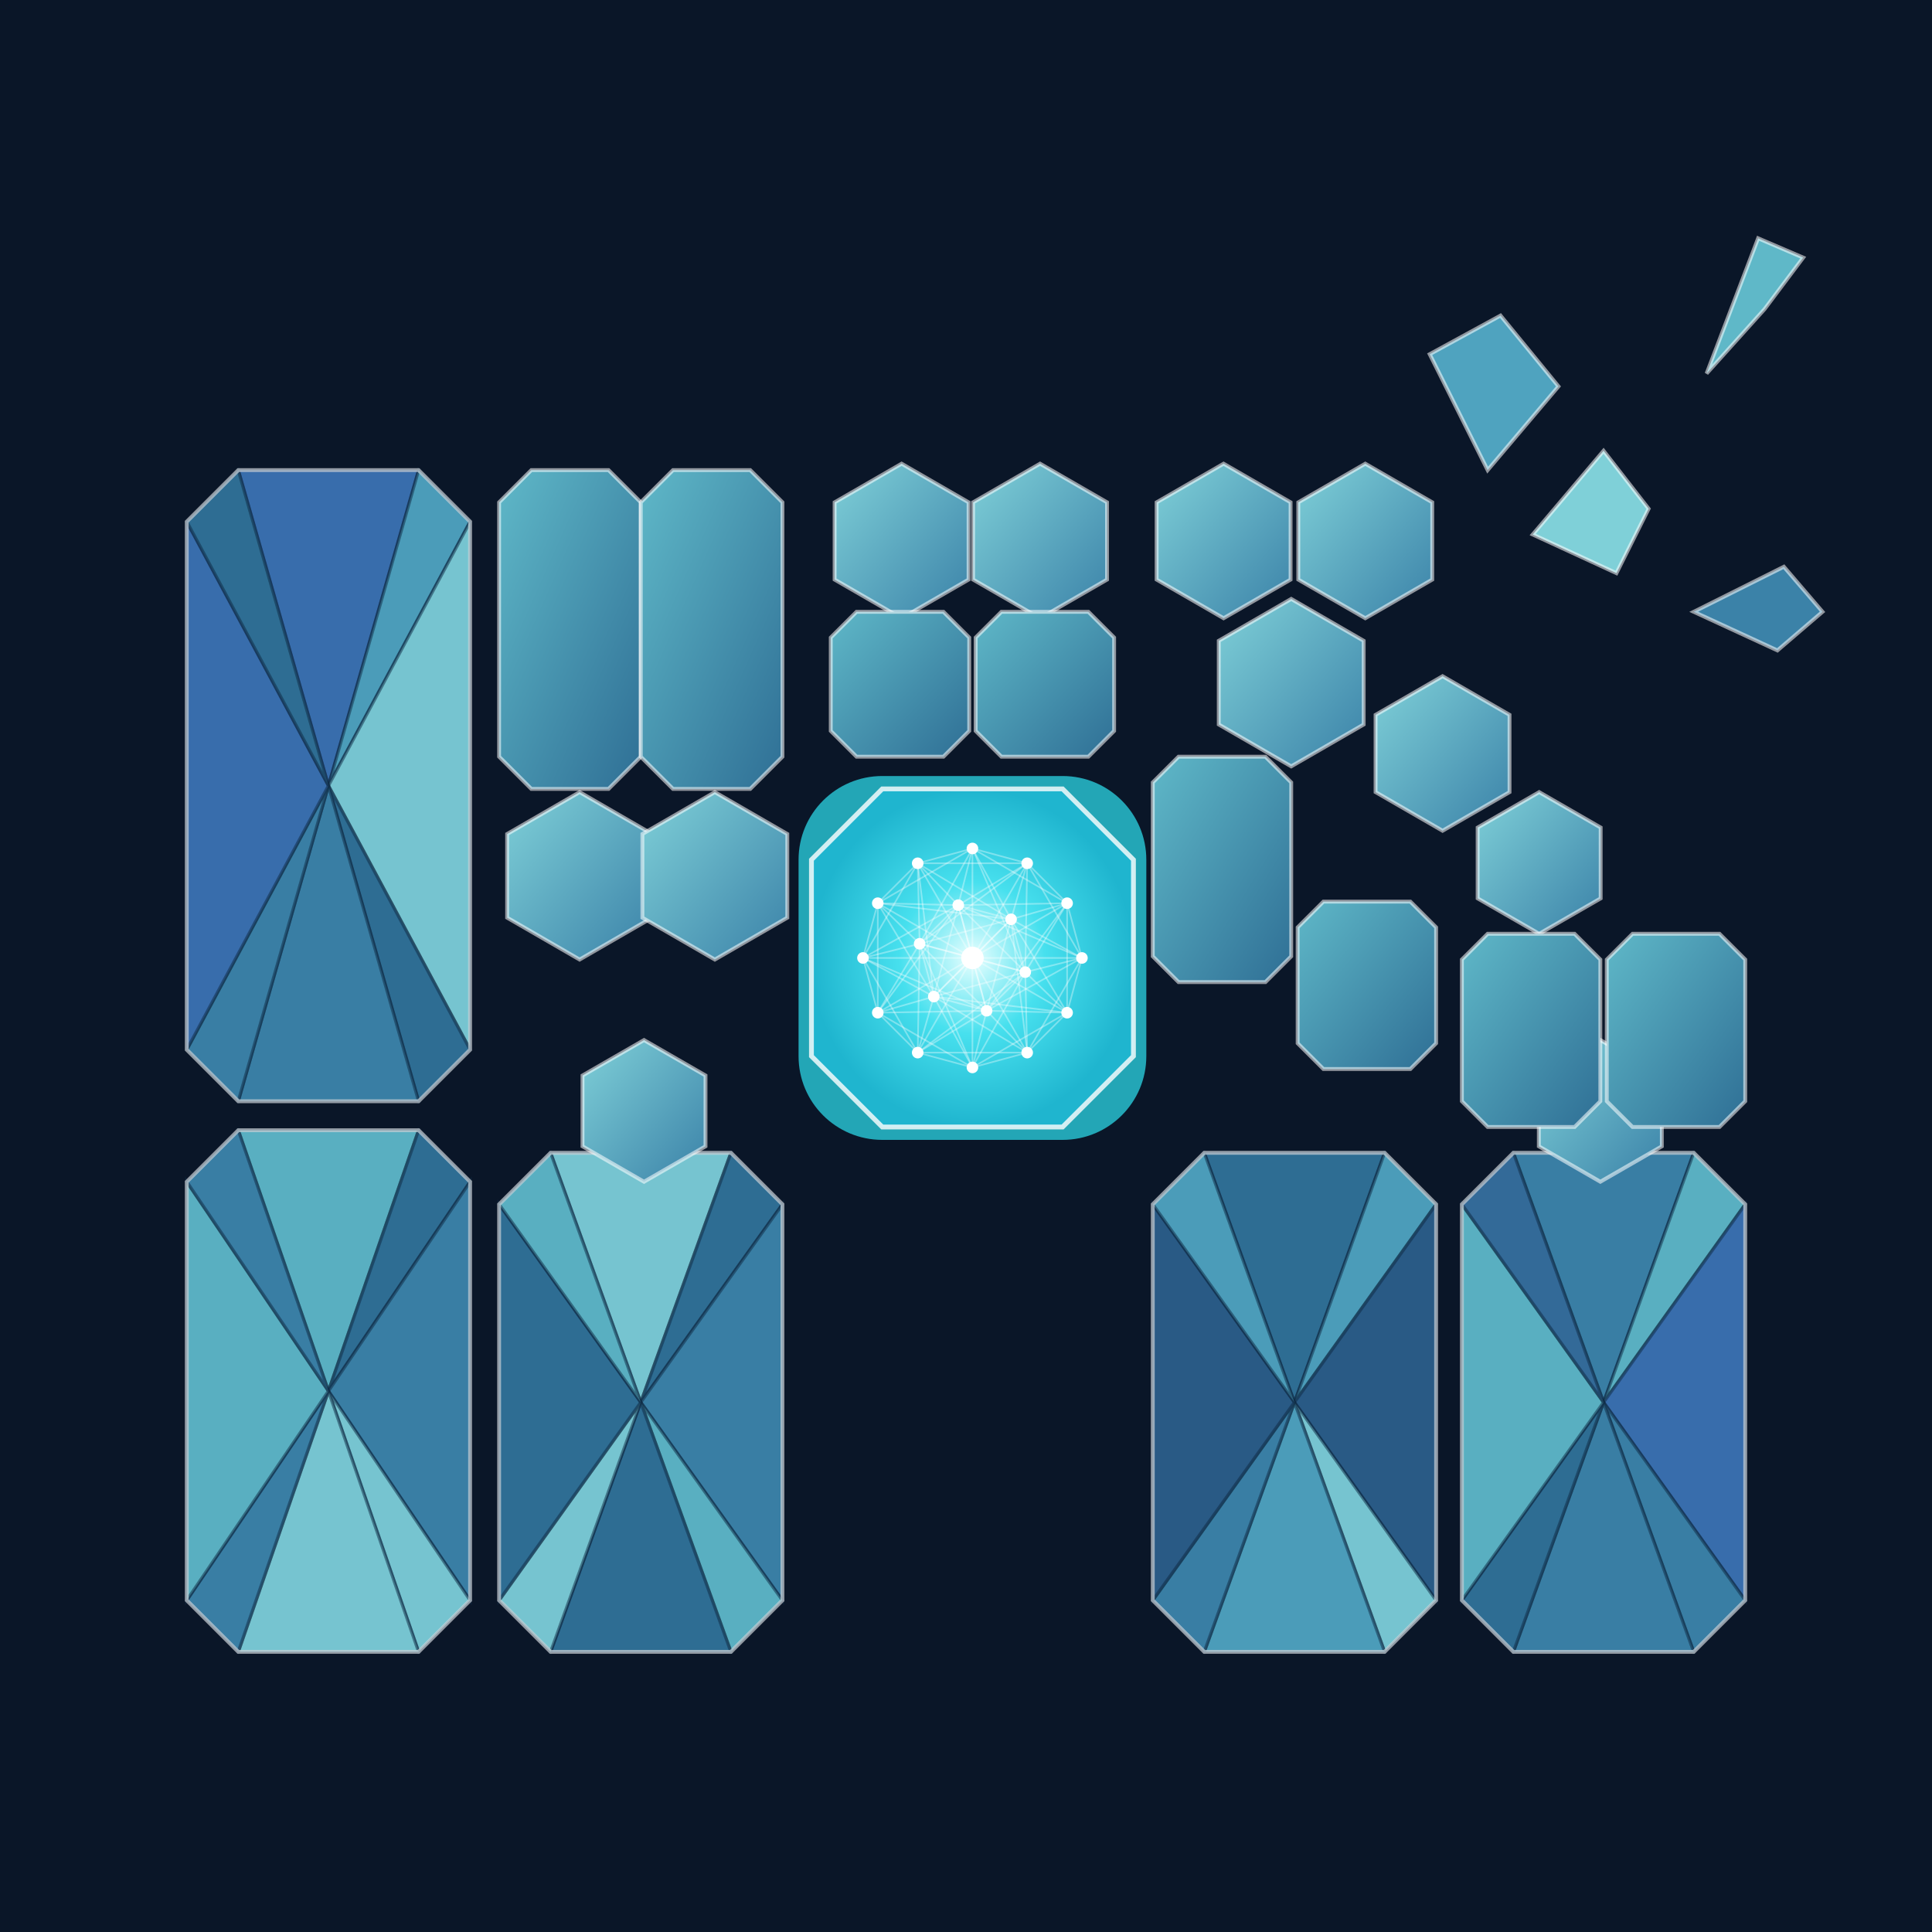
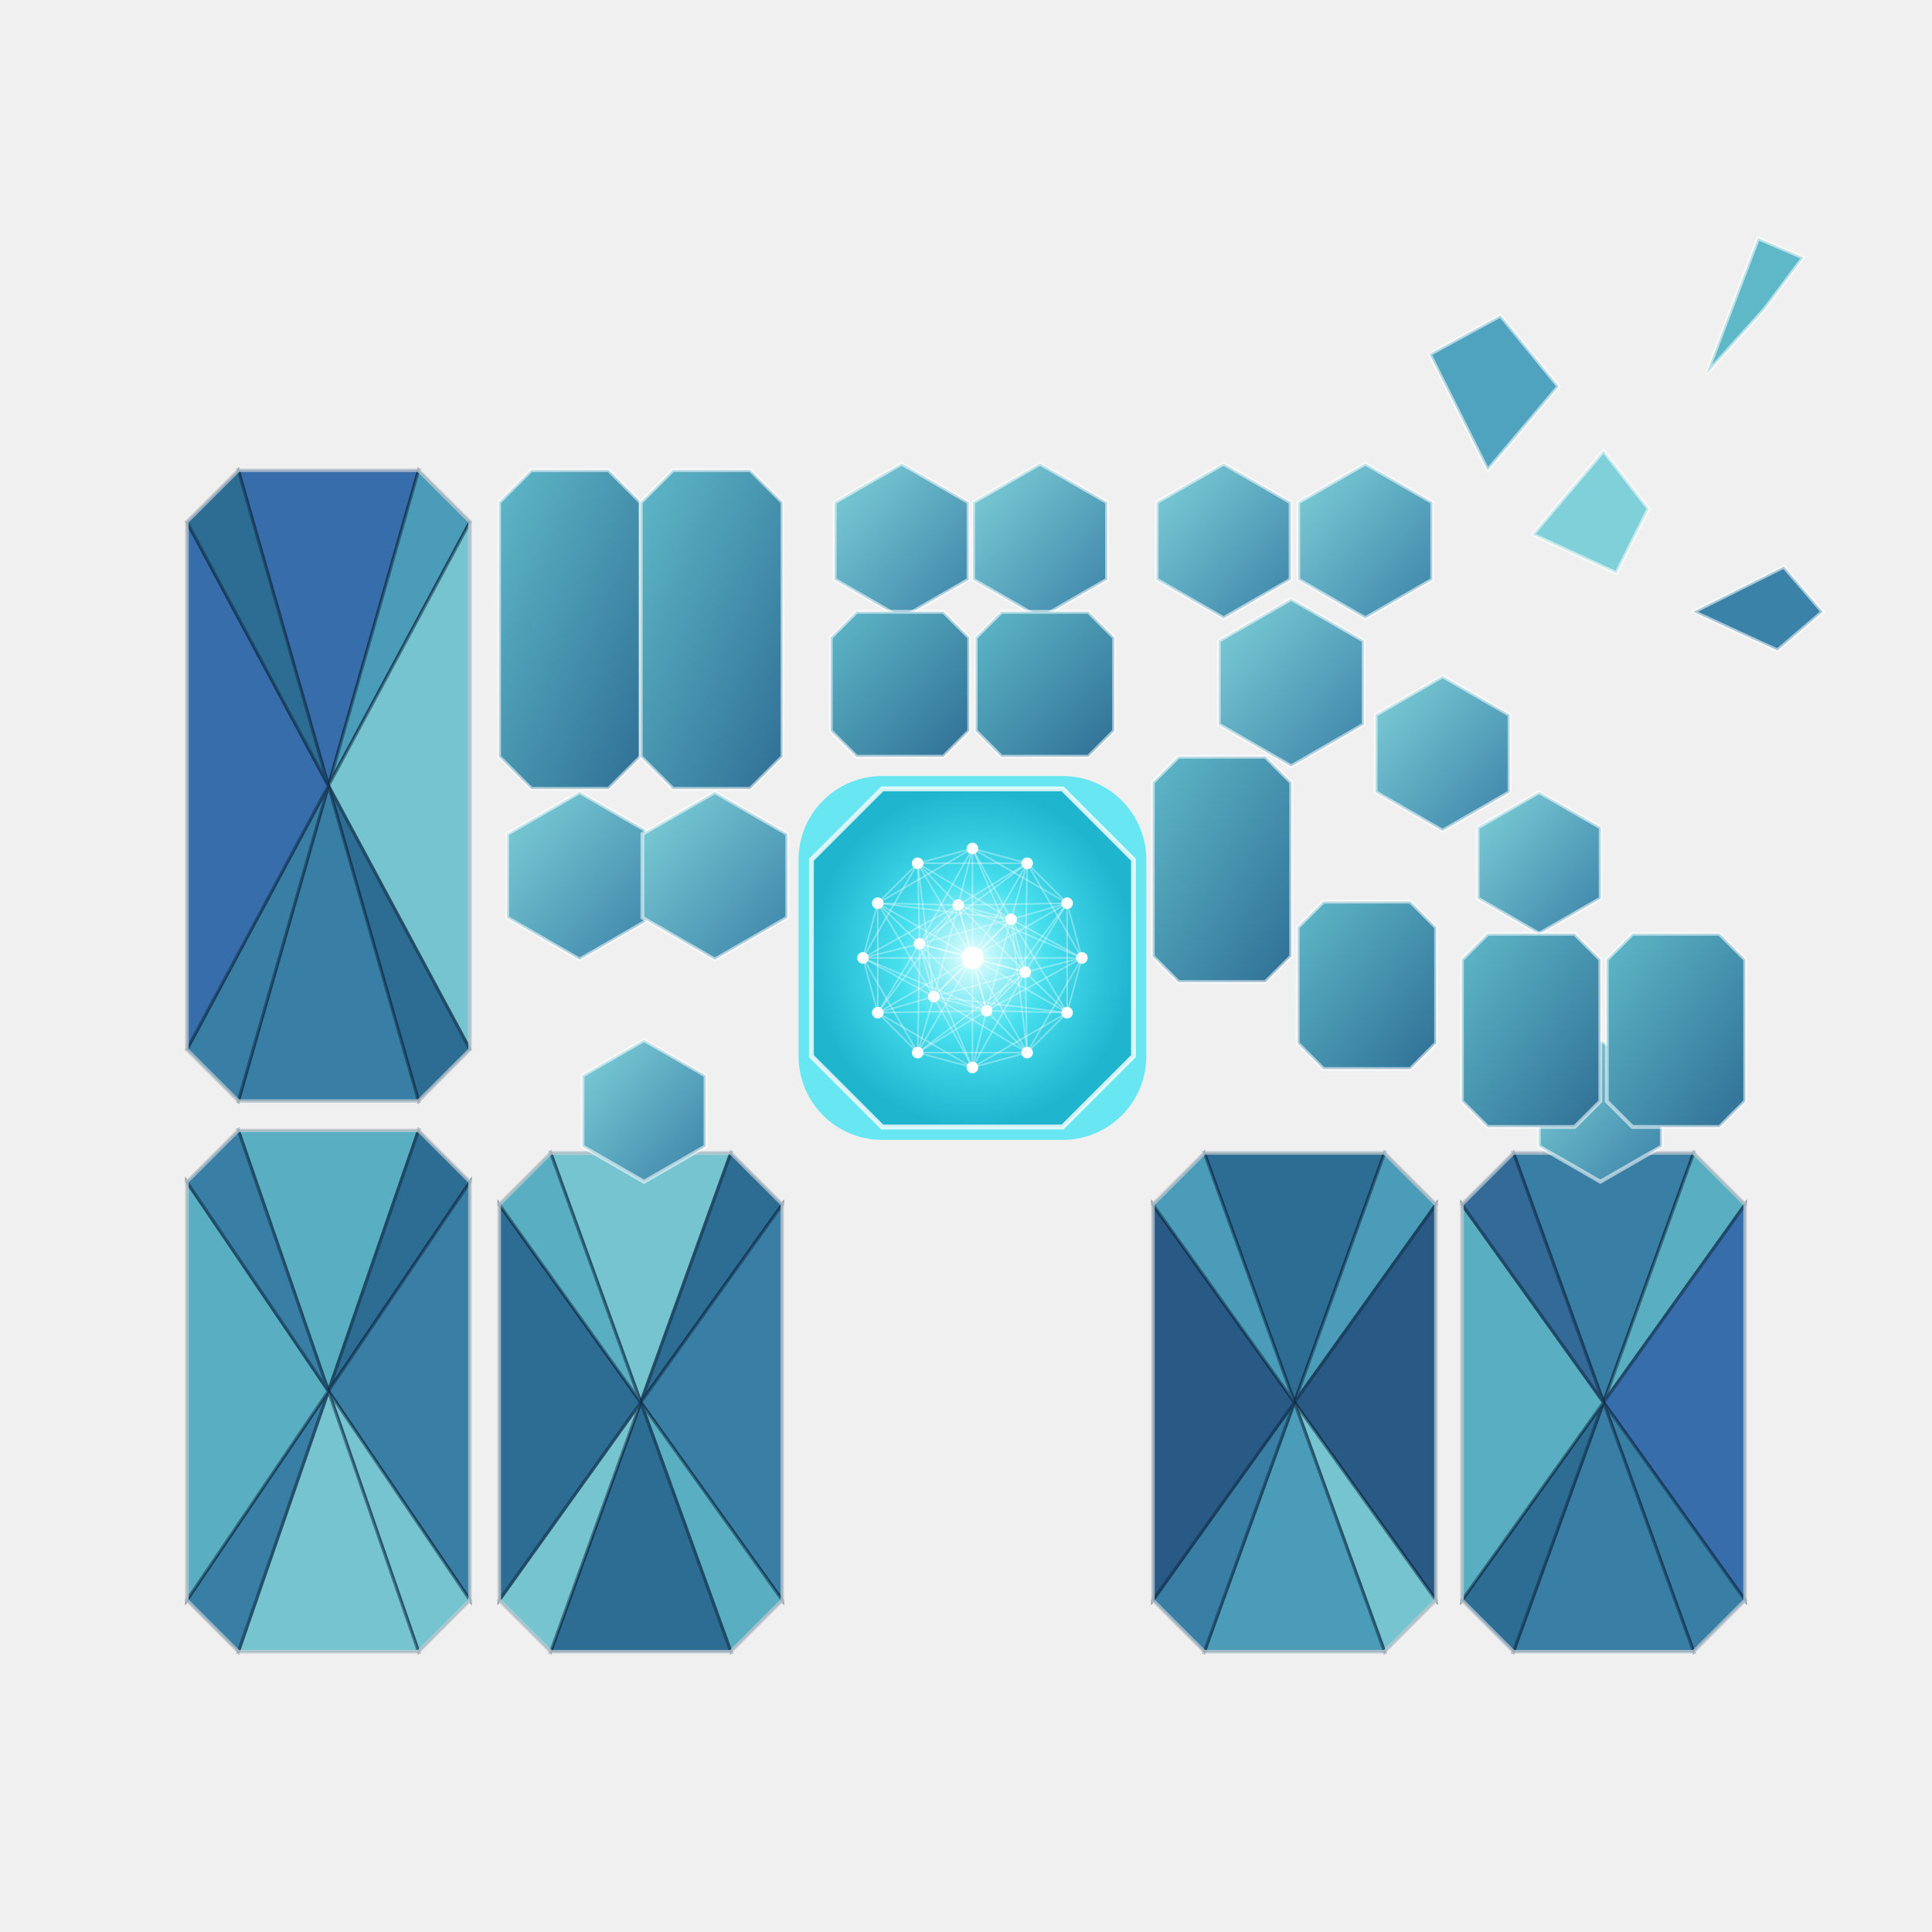
<svg xmlns="http://www.w3.org/2000/svg" viewBox="0 0 600 600" width="600" height="600">
-   <rect width="600" height="600" fill="#0A1628" />
  <svg x="0" y="40" width="600" height="520" viewBox="0 0 600 520" preserveAspectRatio="xMidYMid meet">
    <defs>
      <linearGradient id="fg" x1="0" y1="0" x2="1" y2="1">
        <stop offset="0" stop-color="#5fb8c8" />
        <stop offset="1" stop-color="#2f6f95" />
      </linearGradient>
      <linearGradient id="fh" x1="0" y1="0" x2="1" y2="1">
        <stop offset="0" stop-color="#7fd0d8" />
        <stop offset="1" stop-color="#3b82a8" />
      </linearGradient>
      <radialGradient id="fc">
        <stop offset="0" stop-color="#e9ffff" />
        <stop offset=".45" stop-color="#47e0ee" />
        <stop offset="1" stop-color="#1fb5cf" />
      </radialGradient>
    </defs>
    <polygon points="74.0,106.0 130.0,106.0 146.0,122.0 146.0,286.0 130.0,302.0 74.0,302.0 58.0,286.0 58.0,122.0" fill="#2a5a85" />
    <polygon points="74.0,106.0 130.0,106.0 102.0,204.0" fill="#3a6fb0" fill-opacity=".9" stroke="#0f2a44" stroke-opacity=".5" stroke-width="1" />
    <polygon points="130.0,106.0 146.0,122.0 102.0,204.0" fill="#4fa3bf" fill-opacity=".9" stroke="#0f2a44" stroke-opacity=".5" stroke-width="1" />
    <polygon points="146.0,122.0 146.0,286.0 102.0,204.0" fill="#7fd0d8" fill-opacity=".9" stroke="#0f2a44" stroke-opacity=".5" stroke-width="1" />
    <polygon points="146.0,286.0 130.0,302.0 102.0,204.0" fill="#2f6f95" fill-opacity=".9" stroke="#0f2a44" stroke-opacity=".5" stroke-width="1" />
    <polygon points="130.0,302.0 74.0,302.0 102.0,204.0" fill="#3b82a8" fill-opacity=".9" stroke="#0f2a44" stroke-opacity=".5" stroke-width="1" />
    <polygon points="74.0,302.0 58.0,286.0 102.0,204.0" fill="#3b82a8" fill-opacity=".9" stroke="#0f2a44" stroke-opacity=".5" stroke-width="1" />
    <polygon points="58.0,286.0 58.0,122.0 102.0,204.0" fill="#3a6fb0" fill-opacity=".9" stroke="#0f2a44" stroke-opacity=".5" stroke-width="1" />
    <polygon points="58.0,122.0 74.0,106.0 102.0,204.0" fill="#2f6f95" fill-opacity=".9" stroke="#0f2a44" stroke-opacity=".5" stroke-width="1" />
    <polygon points="74.0,106.0 130.0,106.0 146.0,122.0 146.0,286.0 130.0,302.0 74.0,302.0 58.0,286.0 58.0,122.0" fill="none" stroke="#ffffff" stroke-opacity=".55" stroke-width="1.2" />
    <polygon points="74.0,311.0 130.0,311.0 146.0,327.0 146.0,457.0 130.0,473.0 74.0,473.0 58.0,457.0 58.0,327.0" fill="#2a5a85" />
    <polygon points="74.0,311.0 130.0,311.0 102.0,392.0" fill="#5fb8c8" fill-opacity=".9" stroke="#0f2a44" stroke-opacity=".5" stroke-width="1" />
    <polygon points="130.0,311.0 146.0,327.0 102.0,392.0" fill="#2f6f95" fill-opacity=".9" stroke="#0f2a44" stroke-opacity=".5" stroke-width="1" />
    <polygon points="146.0,327.0 146.0,457.0 102.0,392.0" fill="#3b82a8" fill-opacity=".9" stroke="#0f2a44" stroke-opacity=".5" stroke-width="1" />
    <polygon points="146.0,457.0 130.0,473.0 102.0,392.0" fill="#7fd0d8" fill-opacity=".9" stroke="#0f2a44" stroke-opacity=".5" stroke-width="1" />
    <polygon points="130.0,473.0 74.0,473.0 102.0,392.0" fill="#7fd0d8" fill-opacity=".9" stroke="#0f2a44" stroke-opacity=".5" stroke-width="1" />
    <polygon points="74.0,473.0 58.0,457.0 102.0,392.0" fill="#3b82a8" fill-opacity=".9" stroke="#0f2a44" stroke-opacity=".5" stroke-width="1" />
    <polygon points="58.0,457.0 58.0,327.0 102.0,392.0" fill="#5fb8c8" fill-opacity=".9" stroke="#0f2a44" stroke-opacity=".5" stroke-width="1" />
    <polygon points="58.0,327.0 74.0,311.0 102.0,392.0" fill="#3b82a8" fill-opacity=".9" stroke="#0f2a44" stroke-opacity=".5" stroke-width="1" />
    <polygon points="74.0,311.0 130.0,311.0 146.0,327.0 146.0,457.0 130.0,473.0 74.0,473.0 58.0,457.0 58.0,327.0" fill="none" stroke="#ffffff" stroke-opacity=".55" stroke-width="1.2" />
    <polygon points="171.0,318.0 227.0,318.0 243.0,334.0 243.0,457.0 227.0,473.0 171.0,473.0 155.0,457.0 155.0,334.0" fill="#2a5a85" />
    <polygon points="171.0,318.0 227.0,318.0 199.0,395.5" fill="#7fd0d8" fill-opacity=".9" stroke="#0f2a44" stroke-opacity=".5" stroke-width="1" />
    <polygon points="227.0,318.0 243.0,334.0 199.0,395.5" fill="#2f6f95" fill-opacity=".9" stroke="#0f2a44" stroke-opacity=".5" stroke-width="1" />
    <polygon points="243.0,334.0 243.0,457.0 199.0,395.5" fill="#3b82a8" fill-opacity=".9" stroke="#0f2a44" stroke-opacity=".5" stroke-width="1" />
    <polygon points="243.0,457.0 227.0,473.0 199.0,395.5" fill="#5fb8c8" fill-opacity=".9" stroke="#0f2a44" stroke-opacity=".5" stroke-width="1" />
    <polygon points="227.0,473.0 171.0,473.0 199.0,395.5" fill="#2f6f95" fill-opacity=".9" stroke="#0f2a44" stroke-opacity=".5" stroke-width="1" />
    <polygon points="171.0,473.0 155.0,457.0 199.0,395.5" fill="#7fd0d8" fill-opacity=".9" stroke="#0f2a44" stroke-opacity=".5" stroke-width="1" />
    <polygon points="155.0,457.0 155.0,334.0 199.0,395.5" fill="#2f6f95" fill-opacity=".9" stroke="#0f2a44" stroke-opacity=".5" stroke-width="1" />
    <polygon points="155.0,334.0 171.0,318.0 199.0,395.5" fill="#5fb8c8" fill-opacity=".9" stroke="#0f2a44" stroke-opacity=".5" stroke-width="1" />
    <polygon points="171.0,318.0 227.0,318.0 243.0,334.0 243.0,457.0 227.0,473.0 171.0,473.0 155.0,457.0 155.0,334.0" fill="none" stroke="#ffffff" stroke-opacity=".55" stroke-width="1.2" />
    <polygon points="374.0,318.0 430.0,318.0 446.0,334.0 446.0,457.0 430.0,473.0 374.0,473.0 358.0,457.0 358.0,334.0" fill="#2a5a85" />
    <polygon points="374.0,318.0 430.0,318.0 402.0,395.5" fill="#2f6f95" fill-opacity=".9" stroke="#0f2a44" stroke-opacity=".5" stroke-width="1" />
    <polygon points="430.0,318.0 446.0,334.0 402.0,395.5" fill="#4fa3bf" fill-opacity=".9" stroke="#0f2a44" stroke-opacity=".5" stroke-width="1" />
    <polygon points="446.0,334.0 446.0,457.0 402.0,395.5" fill="#2a5a85" fill-opacity=".9" stroke="#0f2a44" stroke-opacity=".5" stroke-width="1" />
    <polygon points="446.0,457.0 430.0,473.0 402.0,395.5" fill="#7fd0d8" fill-opacity=".9" stroke="#0f2a44" stroke-opacity=".5" stroke-width="1" />
    <polygon points="430.0,473.0 374.0,473.0 402.0,395.5" fill="#4fa3bf" fill-opacity=".9" stroke="#0f2a44" stroke-opacity=".5" stroke-width="1" />
    <polygon points="374.0,473.0 358.0,457.0 402.0,395.5" fill="#3b82a8" fill-opacity=".9" stroke="#0f2a44" stroke-opacity=".5" stroke-width="1" />
    <polygon points="358.0,457.0 358.0,334.0 402.0,395.5" fill="#2a5a85" fill-opacity=".9" stroke="#0f2a44" stroke-opacity=".5" stroke-width="1" />
    <polygon points="358.0,334.0 374.0,318.0 402.0,395.5" fill="#4fa3bf" fill-opacity=".9" stroke="#0f2a44" stroke-opacity=".5" stroke-width="1" />
    <polygon points="374.0,318.0 430.0,318.0 446.0,334.0 446.0,457.0 430.0,473.0 374.0,473.0 358.0,457.0 358.0,334.0" fill="none" stroke="#ffffff" stroke-opacity=".55" stroke-width="1.2" />
    <polygon points="470.0,318.0 526.0,318.0 542.0,334.0 542.0,457.0 526.0,473.0 470.0,473.0 454.0,457.0 454.0,334.0" fill="#2a5a85" />
    <polygon points="470.0,318.0 526.0,318.0 498.0,395.5" fill="#3b82a8" fill-opacity=".9" stroke="#0f2a44" stroke-opacity=".5" stroke-width="1" />
    <polygon points="526.0,318.0 542.0,334.0 498.0,395.5" fill="#5fb8c8" fill-opacity=".9" stroke="#0f2a44" stroke-opacity=".5" stroke-width="1" />
    <polygon points="542.0,334.0 542.0,457.0 498.0,395.5" fill="#3a6fb0" fill-opacity=".9" stroke="#0f2a44" stroke-opacity=".5" stroke-width="1" />
    <polygon points="542.0,457.0 526.0,473.0 498.0,395.5" fill="#3b82a8" fill-opacity=".9" stroke="#0f2a44" stroke-opacity=".5" stroke-width="1" />
    <polygon points="526.0,473.0 470.0,473.0 498.0,395.5" fill="#3b82a8" fill-opacity=".9" stroke="#0f2a44" stroke-opacity=".5" stroke-width="1" />
    <polygon points="470.0,473.0 454.0,457.0 498.0,395.5" fill="#2f6f95" fill-opacity=".9" stroke="#0f2a44" stroke-opacity=".5" stroke-width="1" />
    <polygon points="454.0,457.0 454.0,334.0 498.0,395.5" fill="#5fb8c8" fill-opacity=".9" stroke="#0f2a44" stroke-opacity=".5" stroke-width="1" />
    <polygon points="454.0,334.0 470.0,318.0 498.0,395.5" fill="#356c9a" fill-opacity=".9" stroke="#0f2a44" stroke-opacity=".5" stroke-width="1" />
    <polygon points="470.0,318.0 526.0,318.0 542.0,334.0 542.0,457.0 526.0,473.0 470.0,473.0 454.0,457.0 454.0,334.0" fill="none" stroke="#ffffff" stroke-opacity=".55" stroke-width="1.2" />
    <polygon points="165.0,106.0 189.0,106.0 199.0,116.0 199.0,195.0 189.0,205.0 165.0,205.0 155.0,195.0 155.0,116.0" fill="url(#fg)" stroke="#ffffff" stroke-opacity=".55" stroke-width="1.2" />
    <polygon points="209.0,106.0 233.0,106.0 243.0,116.0 243.0,195.0 233.0,205.0 209.0,205.0 199.0,195.0 199.0,116.0" fill="url(#fg)" stroke="#ffffff" stroke-opacity=".55" stroke-width="1.2" />
    <polygon points="180.0,206.0 202.5,219.0 202.5,245.0 180.0,258.0 157.5,245.0 157.5,219.0" fill="url(#fh)" stroke="#ffffff" stroke-opacity=".55" stroke-width="1.2" />
    <polygon points="222.0,206.0 244.5,219.0 244.5,245.0 222.0,258.0 199.5,245.0 199.5,219.0" fill="url(#fh)" stroke="#ffffff" stroke-opacity=".55" stroke-width="1.2" />
    <polygon points="200.0,283.0 219.1,294.0 219.1,316.0 200.0,327.0 180.9,316.0 180.9,294.0" fill="url(#fh)" stroke="#ffffff" stroke-opacity=".55" stroke-width="1.2" />
    <polygon points="280.0,104.0 300.8,116.0 300.8,140.0 280.0,152.0 259.2,140.0 259.2,116.0" fill="url(#fh)" stroke="#ffffff" stroke-opacity=".55" stroke-width="1.2" />
    <polygon points="323.0,104.0 343.8,116.0 343.8,140.0 323.0,152.0 302.2,140.0 302.2,116.0" fill="url(#fh)" stroke="#ffffff" stroke-opacity=".55" stroke-width="1.2" />
    <polygon points="380.0,104.0 400.8,116.0 400.8,140.0 380.0,152.0 359.2,140.0 359.2,116.0" fill="url(#fh)" stroke="#ffffff" stroke-opacity=".55" stroke-width="1.2" />
    <polygon points="424.0,104.0 444.8,116.0 444.8,140.0 424.0,152.0 403.2,140.0 403.2,116.0" fill="url(#fh)" stroke="#ffffff" stroke-opacity=".55" stroke-width="1.2" />
    <polygon points="401.0,146.0 423.5,159.0 423.5,185.0 401.0,198.0 378.5,185.0 378.5,159.0" fill="url(#fh)" stroke="#ffffff" stroke-opacity=".55" stroke-width="1.2" />
    <polygon points="478.0,206.0 497.1,217.0 497.1,239.0 478.0,250.0 458.9,239.0 458.9,217.0" fill="url(#fh)" stroke="#ffffff" stroke-opacity=".55" stroke-width="1.2" />
    <polygon points="497.0,283.0 516.1,294.0 516.1,316.0 497.0,327.0 477.9,316.0 477.9,294.0" fill="url(#fh)" stroke="#ffffff" stroke-opacity=".55" stroke-width="1.2" />
    <polygon points="448.0,170.0 468.8,182.0 468.8,206.0 448.0,218.0 427.2,206.0 427.2,182.0" fill="url(#fh)" stroke="#ffffff" stroke-opacity=".55" stroke-width="1.2" />
    <polygon points="266.0,150.0 293.0,150.0 301.0,158.0 301.0,187.0 293.0,195.0 266.0,195.0 258.0,187.0 258.0,158.0" fill="url(#fg)" stroke="#ffffff" stroke-opacity=".55" stroke-width="1.2" />
    <polygon points="311.0,150.0 338.0,150.0 346.0,158.0 346.0,187.0 338.0,195.0 311.0,195.0 303.0,187.0 303.0,158.0" fill="url(#fg)" stroke="#ffffff" stroke-opacity=".55" stroke-width="1.2" />
    <polygon points="366.0,195.0 393.0,195.0 401.0,203.0 401.0,257.0 393.0,265.0 366.0,265.0 358.0,257.0 358.0,203.0" fill="url(#fg)" stroke="#ffffff" stroke-opacity=".55" stroke-width="1.2" />
    <polygon points="411.0,240.0 438.0,240.0 446.0,248.0 446.0,284.0 438.0,292.0 411.0,292.0 403.0,284.0 403.0,248.0" fill="url(#fg)" stroke="#ffffff" stroke-opacity=".55" stroke-width="1.2" />
    <polygon points="462.0,250.0 489.0,250.0 497.0,258.0 497.0,302.0 489.0,310.0 462.0,310.0 454.0,302.0 454.0,258.0" fill="url(#fg)" stroke="#ffffff" stroke-opacity=".55" stroke-width="1.2" />
    <polygon points="507.0,250.0 534.0,250.0 542.0,258.0 542.0,302.0 534.0,310.0 507.0,310.0 499.0,302.0 499.0,258.0" fill="url(#fg)" stroke="#ffffff" stroke-opacity=".55" stroke-width="1.2" />
    <rect x="248" y="201" width="108" height="113" rx="26" fill="#2de3f2" opacity=".7" />
    <polygon points="274.0,205.0 330.0,205.0 352.0,227.0 352.0,288.0 330.0,310.0 274.0,310.0 252.0,288.0 252.0,227.0" fill="url(#fc)" stroke="#ffffff" stroke-opacity=".8" stroke-width="1.5" />
    <g stroke="#ffffff" stroke-opacity=".35" stroke-width=".5">
      <line x1="336.0" y1="257.5" x2="331.4" y2="274.5" />
      <line x1="336.0" y1="257.5" x2="319.0" y2="286.9" />
      <line x1="336.0" y1="257.5" x2="319.0" y2="228.1" />
      <line x1="336.0" y1="257.5" x2="331.4" y2="240.5" />
      <line x1="336.0" y1="257.5" x2="318.4" y2="261.9" />
      <line x1="336.0" y1="257.5" x2="306.4" y2="273.9" />
      <line x1="336.0" y1="257.5" x2="297.6" y2="241.1" />
      <line x1="336.0" y1="257.5" x2="314.0" y2="245.5" />
      <line x1="336.0" y1="257.5" x2="302.0" y2="257.5" />
      <line x1="331.4" y1="274.5" x2="319.0" y2="286.9" />
      <line x1="331.4" y1="274.5" x2="302.0" y2="291.5" />
      <line x1="331.4" y1="274.5" x2="331.4" y2="240.5" />
      <line x1="331.4" y1="274.5" x2="318.4" y2="261.9" />
      <line x1="331.4" y1="274.5" x2="306.4" y2="273.9" />
      <line x1="331.4" y1="274.5" x2="290.0" y2="269.5" />
      <line x1="331.4" y1="274.5" x2="314.0" y2="245.5" />
      <line x1="331.4" y1="274.5" x2="302.0" y2="257.5" />
      <line x1="319.0" y1="286.9" x2="302.0" y2="291.5" />
      <line x1="319.0" y1="286.9" x2="285.0" y2="286.9" />
      <line x1="319.0" y1="286.9" x2="318.4" y2="261.9" />
      <line x1="319.0" y1="286.9" x2="306.4" y2="273.9" />
      <line x1="319.0" y1="286.9" x2="290.0" y2="269.5" />
      <line x1="319.0" y1="286.9" x2="314.0" y2="245.5" />
      <line x1="319.0" y1="286.9" x2="302.0" y2="257.5" />
      <line x1="302.0" y1="291.5" x2="285.0" y2="286.9" />
      <line x1="302.0" y1="291.5" x2="272.6" y2="274.5" />
      <line x1="302.0" y1="291.5" x2="318.4" y2="261.9" />
      <line x1="302.0" y1="291.5" x2="306.4" y2="273.9" />
      <line x1="302.0" y1="291.5" x2="290.0" y2="269.5" />
      <line x1="302.0" y1="291.5" x2="285.6" y2="253.1" />
      <line x1="302.0" y1="291.5" x2="302.0" y2="257.5" />
      <line x1="285.0" y1="286.9" x2="272.6" y2="274.5" />
      <line x1="285.0" y1="286.9" x2="268.0" y2="257.5" />
      <line x1="285.0" y1="286.9" x2="318.4" y2="261.9" />
      <line x1="285.0" y1="286.9" x2="306.4" y2="273.9" />
      <line x1="285.0" y1="286.9" x2="290.0" y2="269.5" />
      <line x1="285.0" y1="286.9" x2="285.6" y2="253.1" />
      <line x1="285.0" y1="286.9" x2="302.0" y2="257.5" />
      <line x1="272.6" y1="274.5" x2="268.0" y2="257.5" />
      <line x1="272.6" y1="274.5" x2="272.6" y2="240.5" />
      <line x1="272.6" y1="274.5" x2="306.4" y2="273.9" />
      <line x1="272.6" y1="274.5" x2="290.0" y2="269.5" />
      <line x1="272.6" y1="274.5" x2="285.6" y2="253.1" />
      <line x1="272.6" y1="274.5" x2="297.6" y2="241.1" />
      <line x1="272.6" y1="274.5" x2="302.0" y2="257.5" />
      <line x1="268.0" y1="257.5" x2="272.6" y2="240.5" />
      <line x1="268.0" y1="257.5" x2="285.0" y2="228.1" />
      <line x1="268.0" y1="257.5" x2="306.4" y2="273.9" />
      <line x1="268.0" y1="257.5" x2="290.0" y2="269.5" />
      <line x1="268.0" y1="257.5" x2="285.6" y2="253.1" />
      <line x1="268.0" y1="257.5" x2="297.6" y2="241.1" />
      <line x1="268.0" y1="257.5" x2="302.0" y2="257.5" />
      <line x1="272.6" y1="240.5" x2="285.0" y2="228.1" />
      <line x1="272.6" y1="240.5" x2="302.0" y2="223.5" />
      <line x1="272.6" y1="240.5" x2="290.0" y2="269.5" />
      <line x1="272.6" y1="240.5" x2="285.6" y2="253.1" />
      <line x1="272.6" y1="240.5" x2="297.6" y2="241.1" />
      <line x1="272.6" y1="240.5" x2="314.0" y2="245.5" />
      <line x1="272.6" y1="240.5" x2="302.0" y2="257.5" />
      <line x1="285.0" y1="228.1" x2="302.0" y2="223.5" />
      <line x1="285.0" y1="228.1" x2="319.0" y2="228.1" />
      <line x1="285.0" y1="228.1" x2="290.0" y2="269.5" />
      <line x1="285.0" y1="228.1" x2="285.6" y2="253.1" />
      <line x1="285.0" y1="228.1" x2="297.6" y2="241.1" />
      <line x1="285.0" y1="228.1" x2="314.0" y2="245.5" />
      <line x1="285.0" y1="228.1" x2="302.0" y2="257.5" />
      <line x1="302.0" y1="223.5" x2="319.0" y2="228.1" />
      <line x1="302.0" y1="223.5" x2="331.4" y2="240.5" />
      <line x1="302.0" y1="223.5" x2="318.4" y2="261.9" />
      <line x1="302.0" y1="223.5" x2="285.6" y2="253.1" />
      <line x1="302.0" y1="223.5" x2="297.6" y2="241.1" />
      <line x1="302.0" y1="223.5" x2="314.0" y2="245.5" />
      <line x1="302.0" y1="223.5" x2="302.0" y2="257.5" />
      <line x1="319.0" y1="228.1" x2="331.4" y2="240.5" />
      <line x1="319.0" y1="228.1" x2="318.4" y2="261.9" />
      <line x1="319.0" y1="228.1" x2="285.6" y2="253.1" />
      <line x1="319.0" y1="228.1" x2="297.6" y2="241.1" />
      <line x1="319.0" y1="228.1" x2="314.0" y2="245.5" />
      <line x1="319.0" y1="228.1" x2="302.0" y2="257.5" />
      <line x1="331.4" y1="240.5" x2="318.4" y2="261.9" />
      <line x1="331.4" y1="240.5" x2="306.4" y2="273.9" />
      <line x1="331.4" y1="240.5" x2="297.6" y2="241.1" />
      <line x1="331.4" y1="240.5" x2="314.0" y2="245.5" />
      <line x1="331.4" y1="240.5" x2="302.0" y2="257.5" />
      <line x1="318.4" y1="261.9" x2="306.4" y2="273.9" />
      <line x1="318.4" y1="261.9" x2="290.0" y2="269.5" />
      <line x1="318.4" y1="261.9" x2="285.6" y2="253.1" />
      <line x1="318.4" y1="261.9" x2="297.6" y2="241.1" />
      <line x1="318.4" y1="261.9" x2="314.0" y2="245.5" />
      <line x1="318.4" y1="261.9" x2="302.0" y2="257.5" />
      <line x1="306.4" y1="273.9" x2="290.0" y2="269.5" />
      <line x1="306.4" y1="273.9" x2="285.6" y2="253.1" />
      <line x1="306.4" y1="273.9" x2="297.6" y2="241.1" />
      <line x1="306.4" y1="273.9" x2="314.0" y2="245.5" />
      <line x1="306.4" y1="273.9" x2="302.0" y2="257.5" />
      <line x1="290.0" y1="269.5" x2="285.6" y2="253.1" />
      <line x1="290.0" y1="269.5" x2="297.6" y2="241.1" />
      <line x1="290.0" y1="269.5" x2="314.0" y2="245.5" />
      <line x1="290.0" y1="269.5" x2="302.0" y2="257.5" />
      <line x1="285.6" y1="253.1" x2="297.6" y2="241.1" />
      <line x1="285.6" y1="253.1" x2="314.0" y2="245.5" />
      <line x1="285.6" y1="253.1" x2="302.0" y2="257.5" />
      <line x1="297.6" y1="241.1" x2="314.0" y2="245.5" />
      <line x1="297.6" y1="241.1" x2="302.0" y2="257.5" />
      <line x1="314.0" y1="245.5" x2="302.0" y2="257.5" />
    </g>
    <g fill="#ffffff">
      <circle cx="336.0" cy="257.5" r="1.8" />
      <circle cx="331.4" cy="274.5" r="1.8" />
      <circle cx="319.0" cy="286.9" r="1.8" />
      <circle cx="302.0" cy="291.5" r="1.8" />
      <circle cx="285.0" cy="286.9" r="1.8" />
      <circle cx="272.6" cy="274.5" r="1.8" />
      <circle cx="268.0" cy="257.5" r="1.8" />
      <circle cx="272.6" cy="240.5" r="1.8" />
      <circle cx="285.0" cy="228.1" r="1.8" />
      <circle cx="302.0" cy="223.5" r="1.8" />
      <circle cx="319.0" cy="228.1" r="1.8" />
      <circle cx="331.4" cy="240.5" r="1.8" />
      <circle cx="318.4" cy="261.9" r="1.8" />
      <circle cx="306.4" cy="273.9" r="1.8" />
      <circle cx="290.0" cy="269.5" r="1.8" />
      <circle cx="285.6" cy="253.1" r="1.8" />
      <circle cx="297.6" cy="241.1" r="1.8" />
      <circle cx="314.0" cy="245.5" r="1.8" />
      <circle cx="302.0" cy="257.5" r="1.8" />
      <circle cx="302" cy="257.5" r="3.5" />
    </g>
    <polygon points="444.0,70.0 466.0,58.0 484.0,80.0 462.0,106.0" fill="#4fa3bf" stroke="#ffffff" stroke-opacity=".55" stroke-width="1.2" />
    <polygon points="530.0,76.0 546.0,34.0 560.0,40.0 548.0,56.0" fill="#5fb8c8" stroke="#ffffff" stroke-opacity=".55" stroke-width="1.2" />
    <polygon points="476.0,126.0 498.0,100.0 512.0,118.0 502.0,138.0" fill="#7fd0d8" stroke="#ffffff" stroke-opacity=".55" stroke-width="1.2" />
    <polygon points="526.0,150.0 554.0,136.0 566.0,150.0 552.0,162.0" fill="#3b82a8" stroke="#ffffff" stroke-opacity=".55" stroke-width="1.2" />
  </svg>
</svg>
